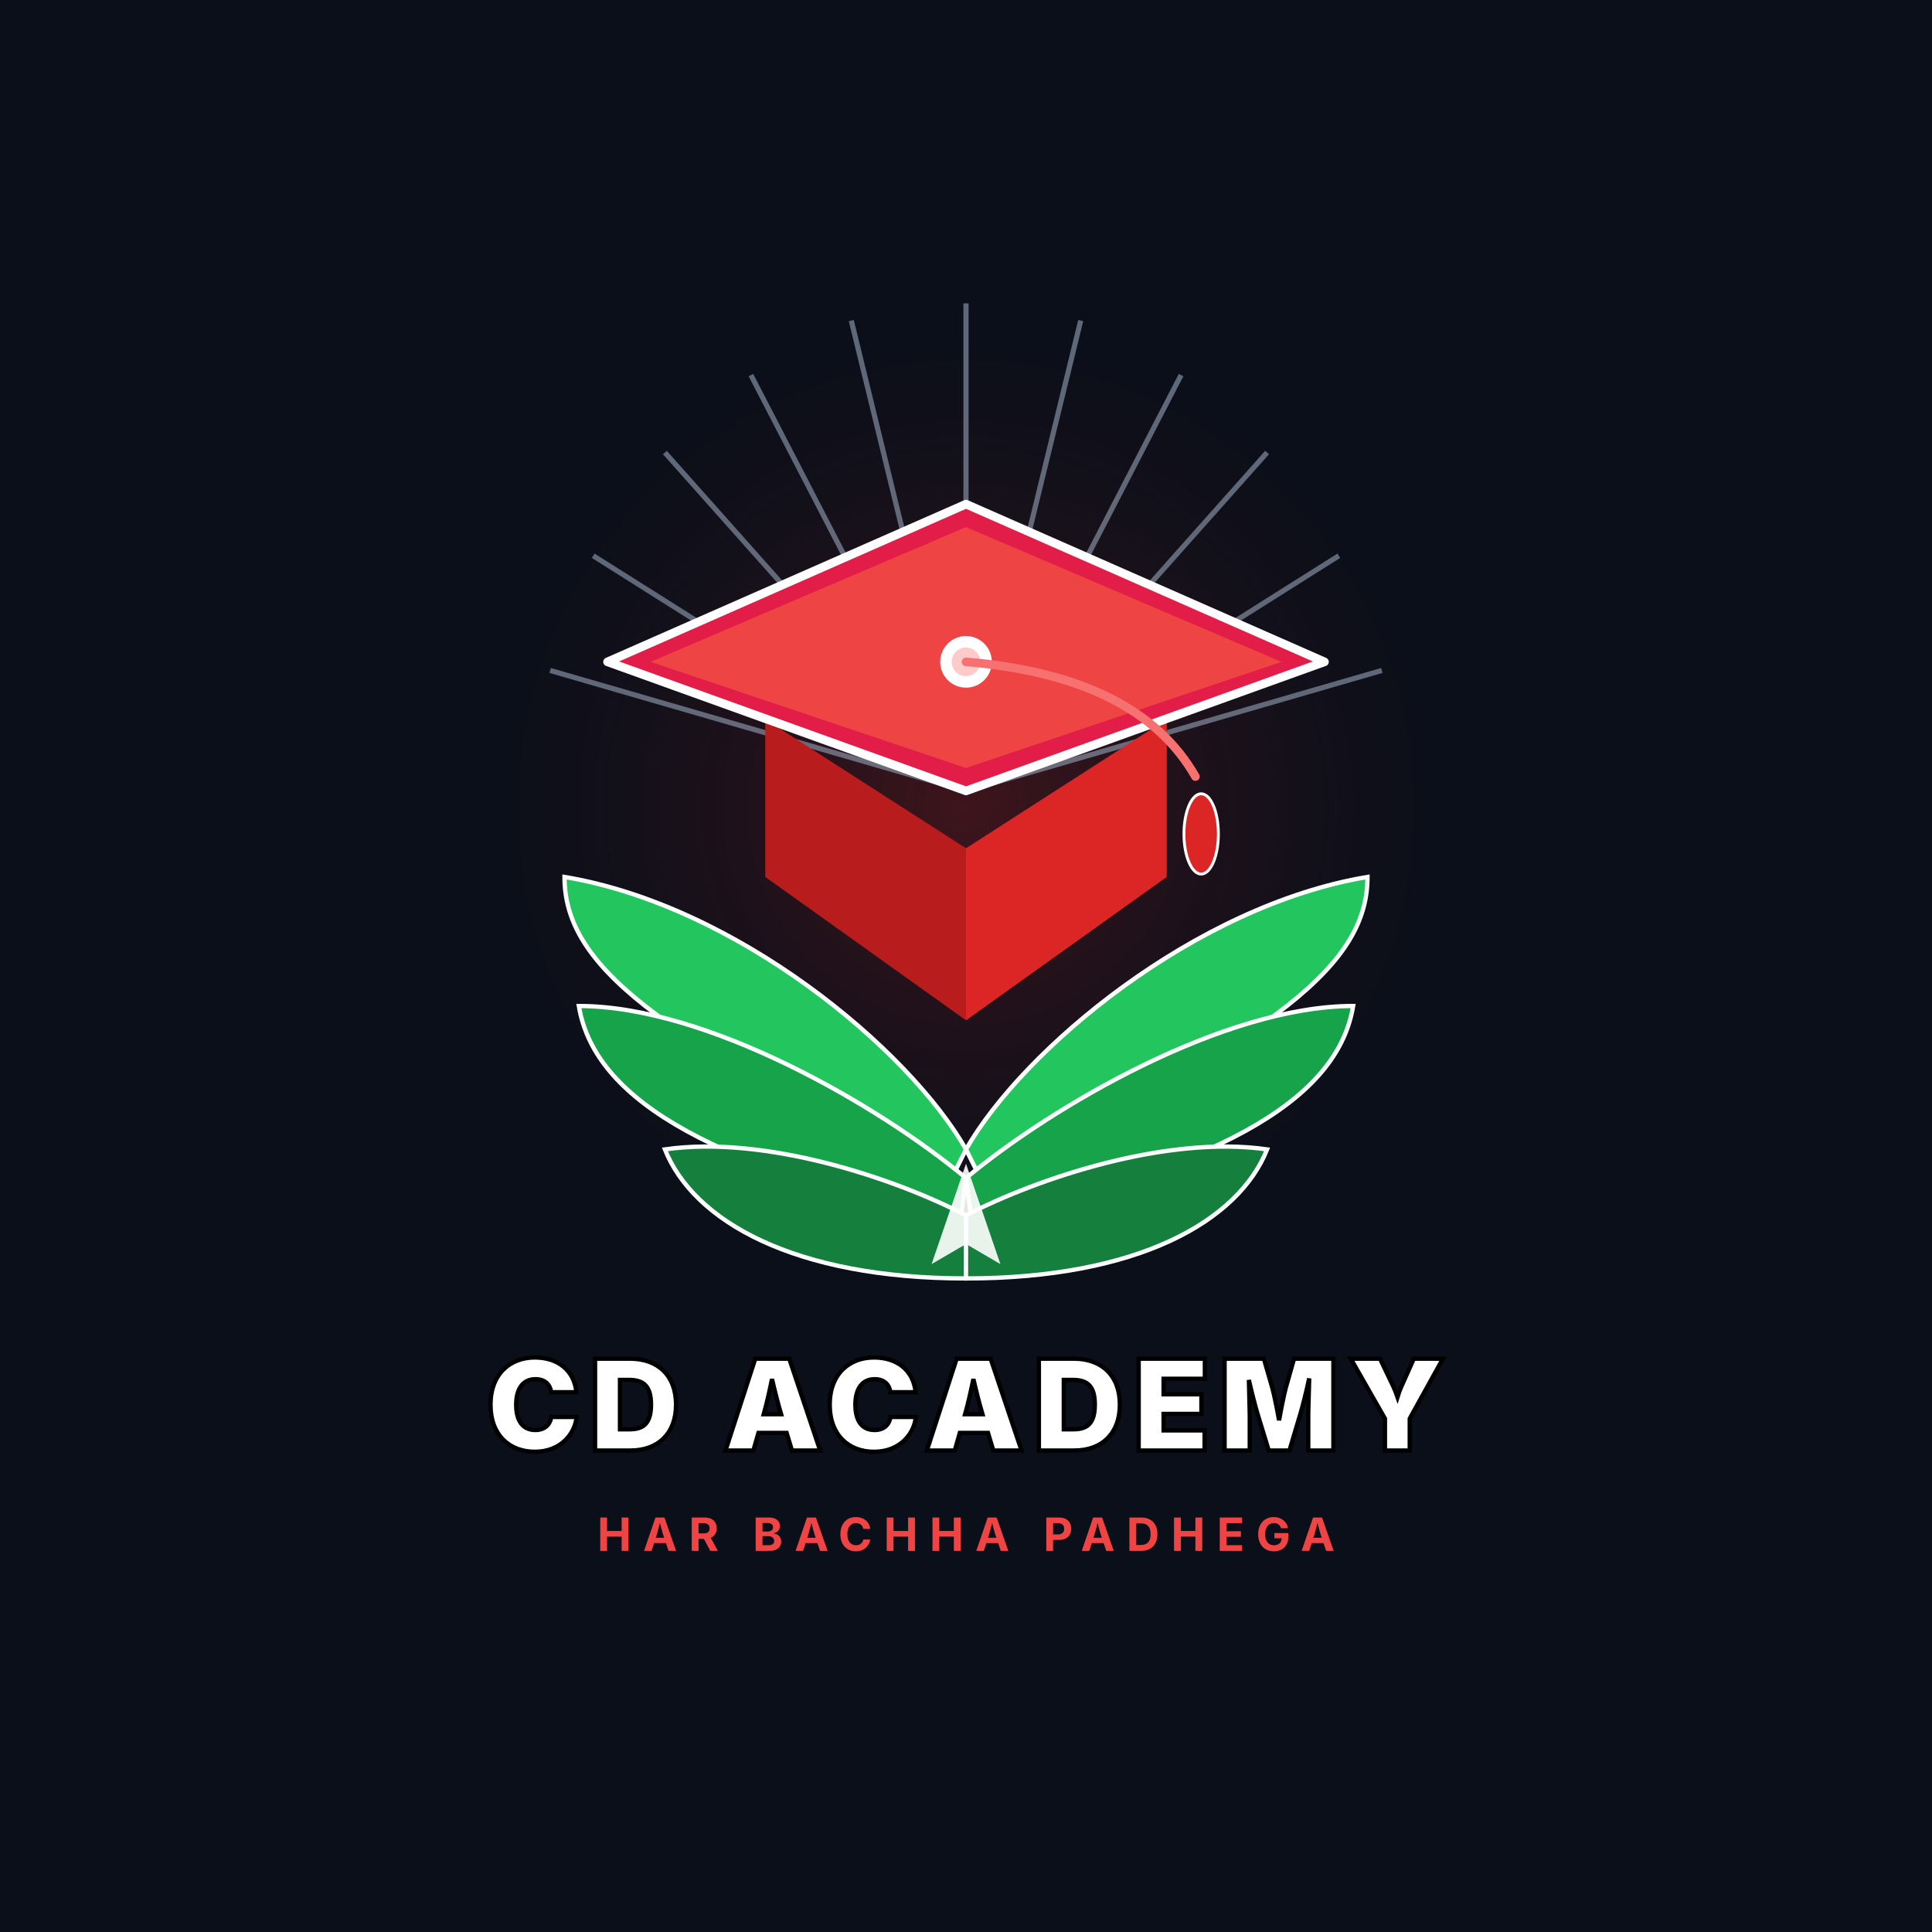
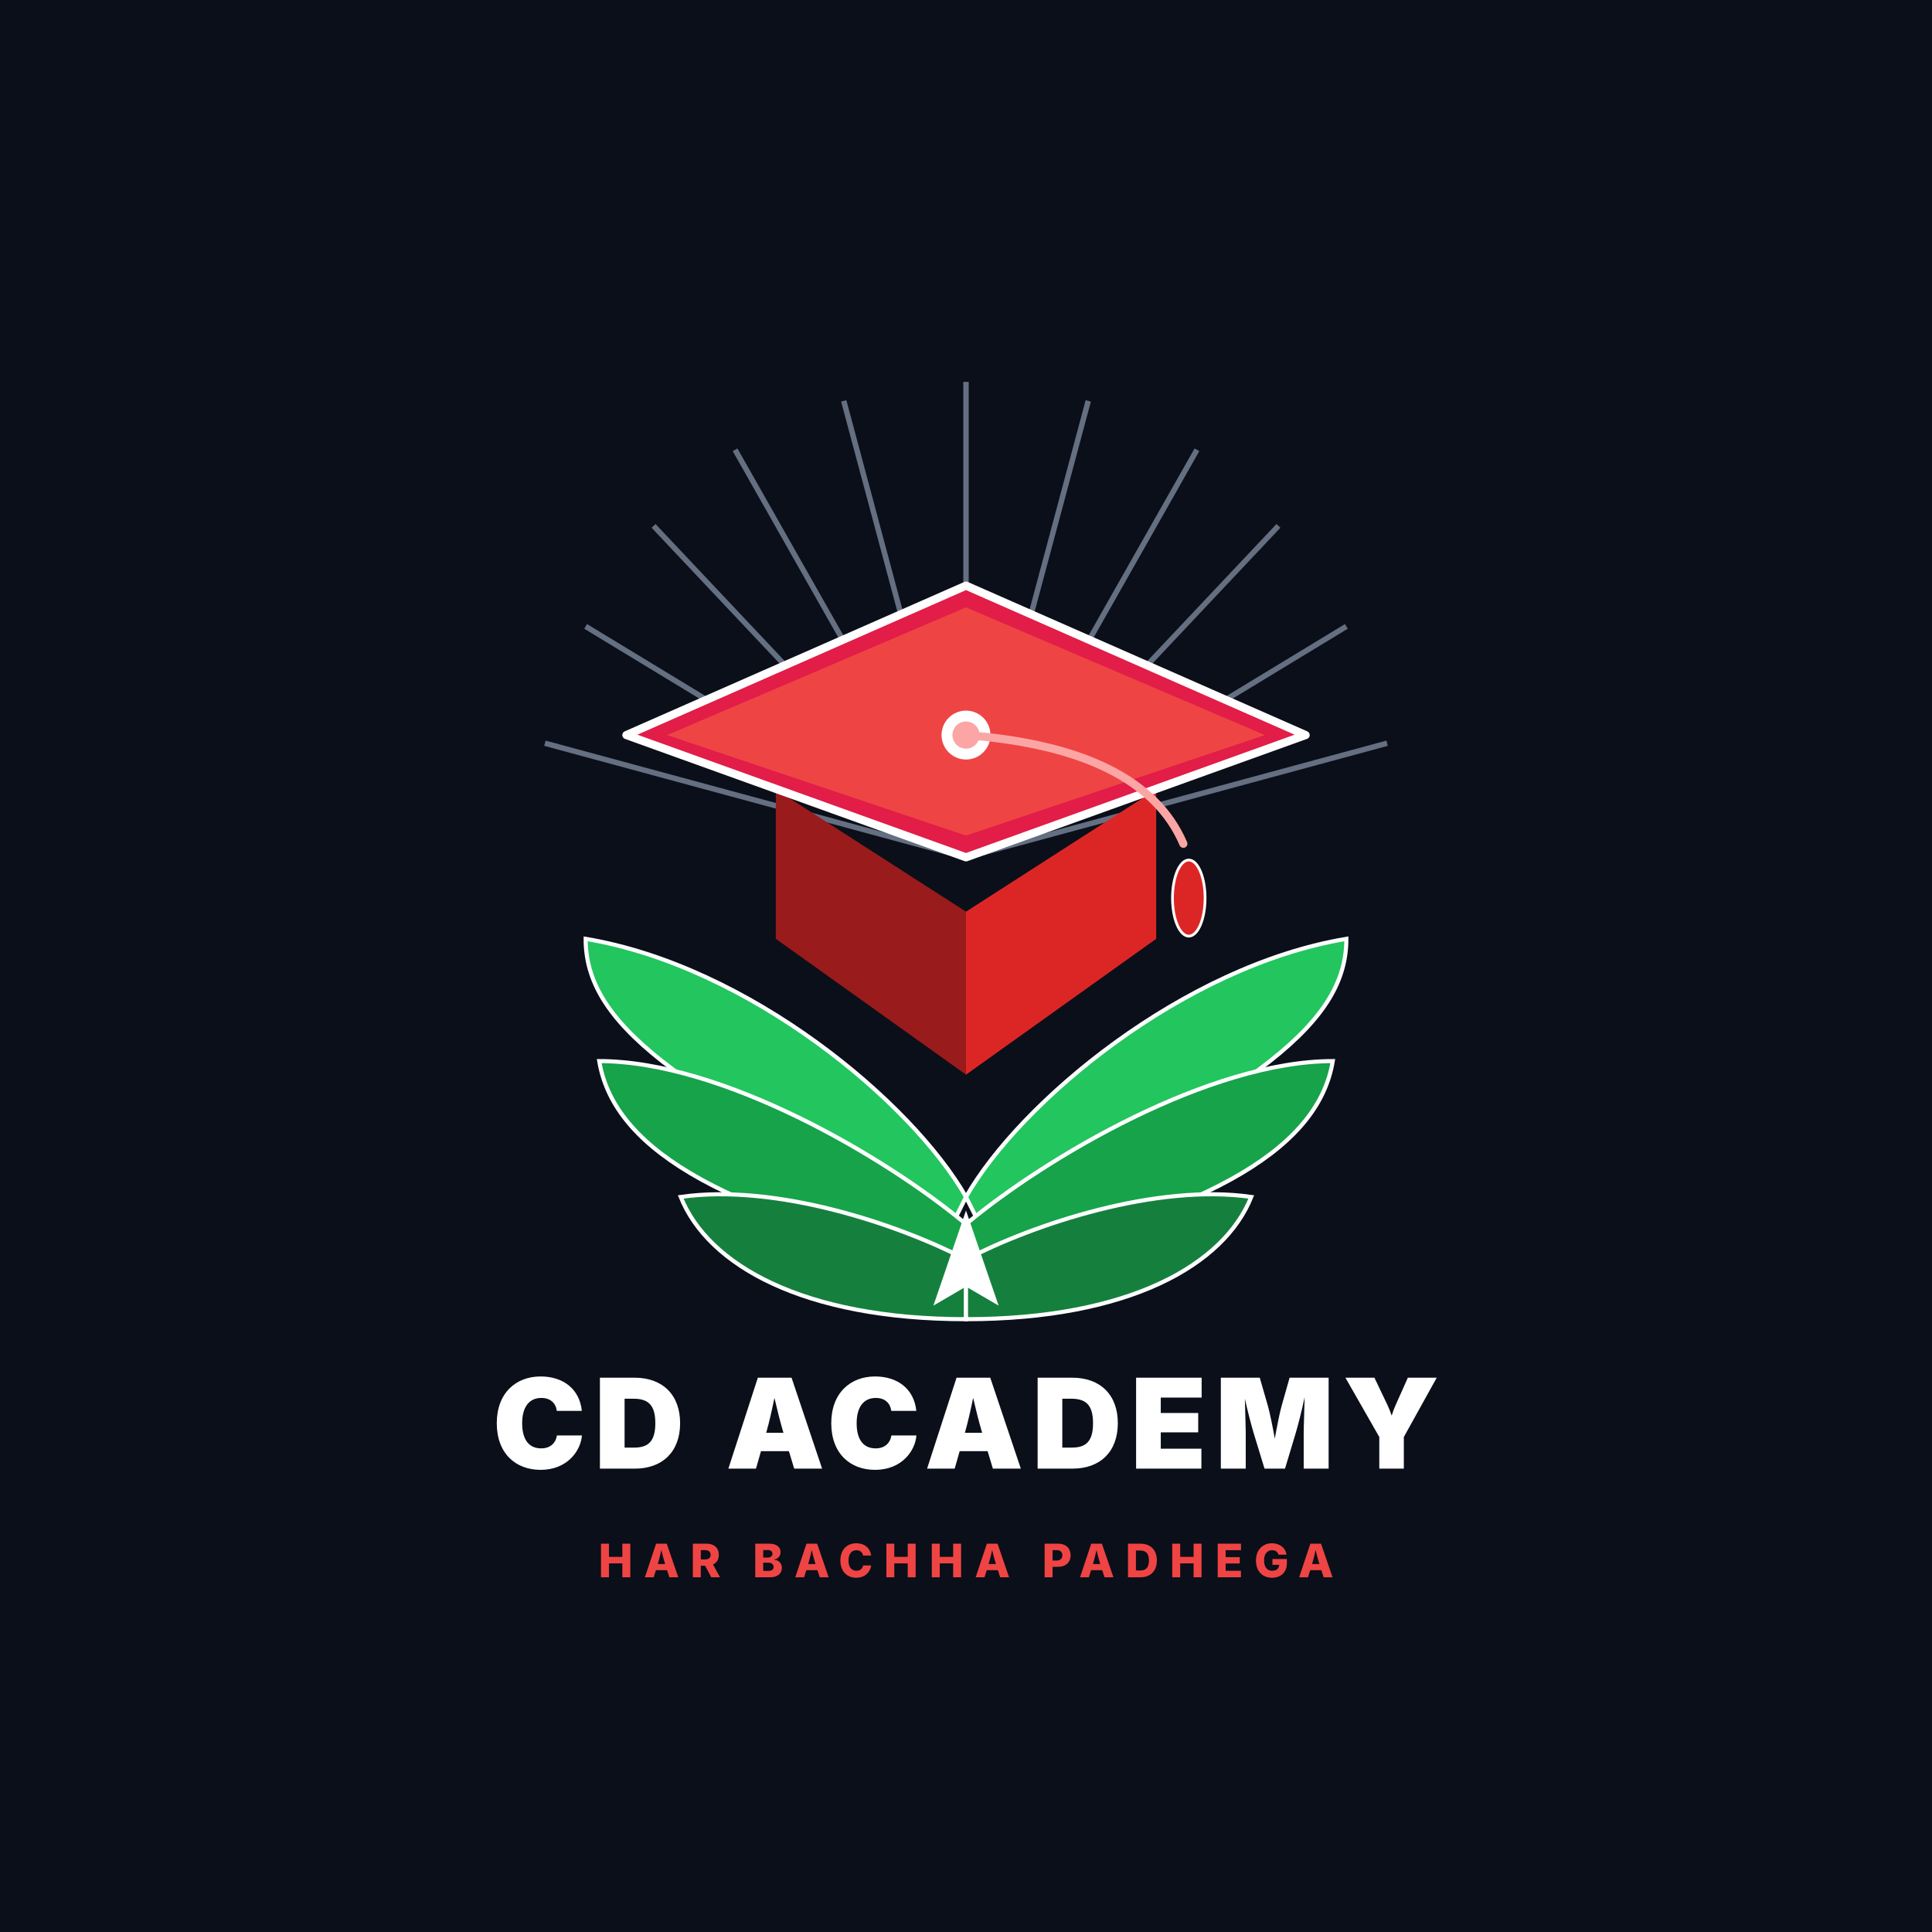
<svg xmlns="http://www.w3.org/2000/svg" viewBox="0 0 512 512" width="512" height="512">
  <rect width="512" height="512" fill="#0b0f19" />
-   <radialGradient id="maskable-glow" cx="50%" cy="45%" r="50%">
-     <stop offset="0%" stop-color="#dc2626" stop-opacity="0.25" />
-     <stop offset="60%" stop-color="#0b0f19" stop-opacity="0.1" />
-     <stop offset="100%" stop-color="#0b0f19" stop-opacity="0" />
-   </radialGradient>
-   <circle cx="256" cy="235" r="210" fill="url(#maskable-glow)" />
-   <g transform="translate(256, 240) scale(0.76) translate(-250, -250)">
-     <g stroke="#94a3b8" stroke-width="1.8" opacity="0.6">
-       <line x1="250" y1="210" x2="250" y2="40" />
-       <line x1="250" y1="210" x2="210" y2="46" />
-       <line x1="250" y1="210" x2="290" y2="46" />
-       <line x1="250" y1="210" x2="175" y2="65" />
-       <line x1="250" y1="210" x2="325" y2="65" />
-       <line x1="250" y1="210" x2="145" y2="92" />
-       <line x1="250" y1="210" x2="355" y2="92" />
-       <line x1="250" y1="210" x2="120" y2="128" />
-       <line x1="250" y1="210" x2="380" y2="128" />
-       <line x1="250" y1="210" x2="105" y2="168" />
-       <line x1="250" y1="210" x2="395" y2="168" />
+   <g transform="translate(256, 256) scale(0.72) translate(-250, -250)">
+     <g stroke="#94a3b8" stroke-width="2" opacity="0.65">
+       <line x1="250" y1="210" x2="250" y2="35" />
+       <line x1="250" y1="210" x2="205" y2="42" />
+       <line x1="250" y1="210" x2="295" y2="42" />
+       <line x1="250" y1="210" x2="165" y2="60" />
+       <line x1="250" y1="210" x2="335" y2="60" />
+       <line x1="250" y1="210" x2="135" y2="88" />
+       <line x1="250" y1="210" x2="365" y2="88" />
+       <line x1="250" y1="210" x2="110" y2="125" />
+       <line x1="250" y1="210" x2="390" y2="125" />
+       <line x1="250" y1="210" x2="95" y2="168" />
+       <line x1="250" y1="210" x2="405" y2="168" />
+     </g>
+     <g stroke="#ffffff" stroke-width="1.5">
+       <path d="M250,335 C230,300 170,250 110,240 C110,270 140,295 245,345 Z" fill="#22c55e" />
+       <path d="M250,345 C220,320 160,285 115,285 C120,315 155,340 248,360 Z" fill="#16a34a" />
+       <path d="M250,358 C225,345 180,330 145,335 C155,360 190,380 250,380 Z" fill="#15803d" />
+       <path d="M250,335 C270,300 330,250 390,240 C390,270 360,295 255,345 Z" fill="#22c55e" />
+       <path d="M250,345 C280,320 340,285 385,285 C380,315 345,340 252,360 Z" fill="#16a34a" />
+       <path d="M250,358 C275,345 320,330 355,335 C345,360 310,380 250,380 Z" fill="#15803d" />
+       <path d="M250,340 L238,375 L250,368 L262,375 Z" fill="#ffffff" stroke="none" />
    </g>
    <g>
-       <path d="M250,335 C230,300 170,250 110,240 C110,270 140,295 245,345 Z" fill="#22c55e" stroke="#ffffff" stroke-width="1.5" />
-       <path d="M250,345 C220,320 160,285 115,285 C120,315 155,340 248,360 Z" fill="#16a34a" stroke="#ffffff" stroke-width="1.5" />
-       <path d="M250,358 C225,345 180,330 145,335 C155,360 190,380 250,380 Z" fill="#15803d" stroke="#ffffff" stroke-width="1.5" />
-       <path d="M250,335 C270,300 330,250 390,240 C390,270 360,295 255,345 Z" fill="#22c55e" stroke="#ffffff" stroke-width="1.5" />
-       <path d="M250,345 C280,320 340,285 385,285 C380,315 345,340 252,360 Z" fill="#16a34a" stroke="#ffffff" stroke-width="1.5" />
-       <path d="M250,358 C275,345 320,330 355,335 C345,360 310,380 250,380 Z" fill="#15803d" stroke="#ffffff" stroke-width="1.5" />
-       <path d="M250,340 L238,375 L250,368 L262,375 Z" fill="#ffffff" opacity="0.9" />
-     </g>
-     <g>
-       <polygon points="180,185 250,230 250,290 180,240" fill="#b91c1c" />
+       <polygon points="180,185 250,230 250,290 180,240" fill="#991b1b" />
      <polygon points="320,185 250,230 250,290 320,240" fill="#dc2626" />
      <polygon points="250,110 375,165 250,210 125,165" fill="#e11d48" stroke="#ffffff" stroke-width="3" stroke-linejoin="round" />
      <polygon points="250,118 360,165 250,202 140,165" fill="#ef4444" />
      <circle cx="250" cy="165" r="9" fill="#ffffff" />
-       <circle cx="250" cy="165" r="5" fill="#fecaca" />
-       <path d="M250,165 Q310,170 330,205" fill="none" stroke="#f87171" stroke-width="3" stroke-linecap="round" />
+       <circle cx="250" cy="165" r="5" fill="#fca5a5" />
+       <path d="M250,165 Q315,170 330,205" fill="none" stroke="#fca5a5" stroke-width="3" stroke-linecap="round" />
      <ellipse cx="332" cy="225" rx="6" ry="14" fill="#dc2626" stroke="#ffffff" stroke-width="1" />
    </g>
-     <text x="250" y="440" font-family="'Plus Jakarta Sans', system-ui, -apple-system, sans-serif" font-weight="900" font-size="44" text-anchor="middle" fill="#ffffff" letter-spacing="3" stroke="#000000" stroke-width="1.5">CD ACADEMY</text>
-     <text x="250" y="475" font-family="'Plus Jakarta Sans', system-ui, -apple-system, sans-serif" font-weight="700" font-size="16" text-anchor="middle" fill="#ef4444" letter-spacing="4">HAR BACHHA PADHEGA</text>
+     <text x="250" y="435" font-family="'Plus Jakarta Sans', system-ui, -apple-system, sans-serif" font-weight="900" font-size="46" text-anchor="middle" fill="#ffffff" letter-spacing="3">CD ACADEMY</text>
+     <text x="250" y="475" font-family="'Plus Jakarta Sans', system-ui, -apple-system, sans-serif" font-weight="800" font-size="17" text-anchor="middle" fill="#ef4444" letter-spacing="4">HAR BACHHA PADHEGA</text>
  </g>
</svg>
